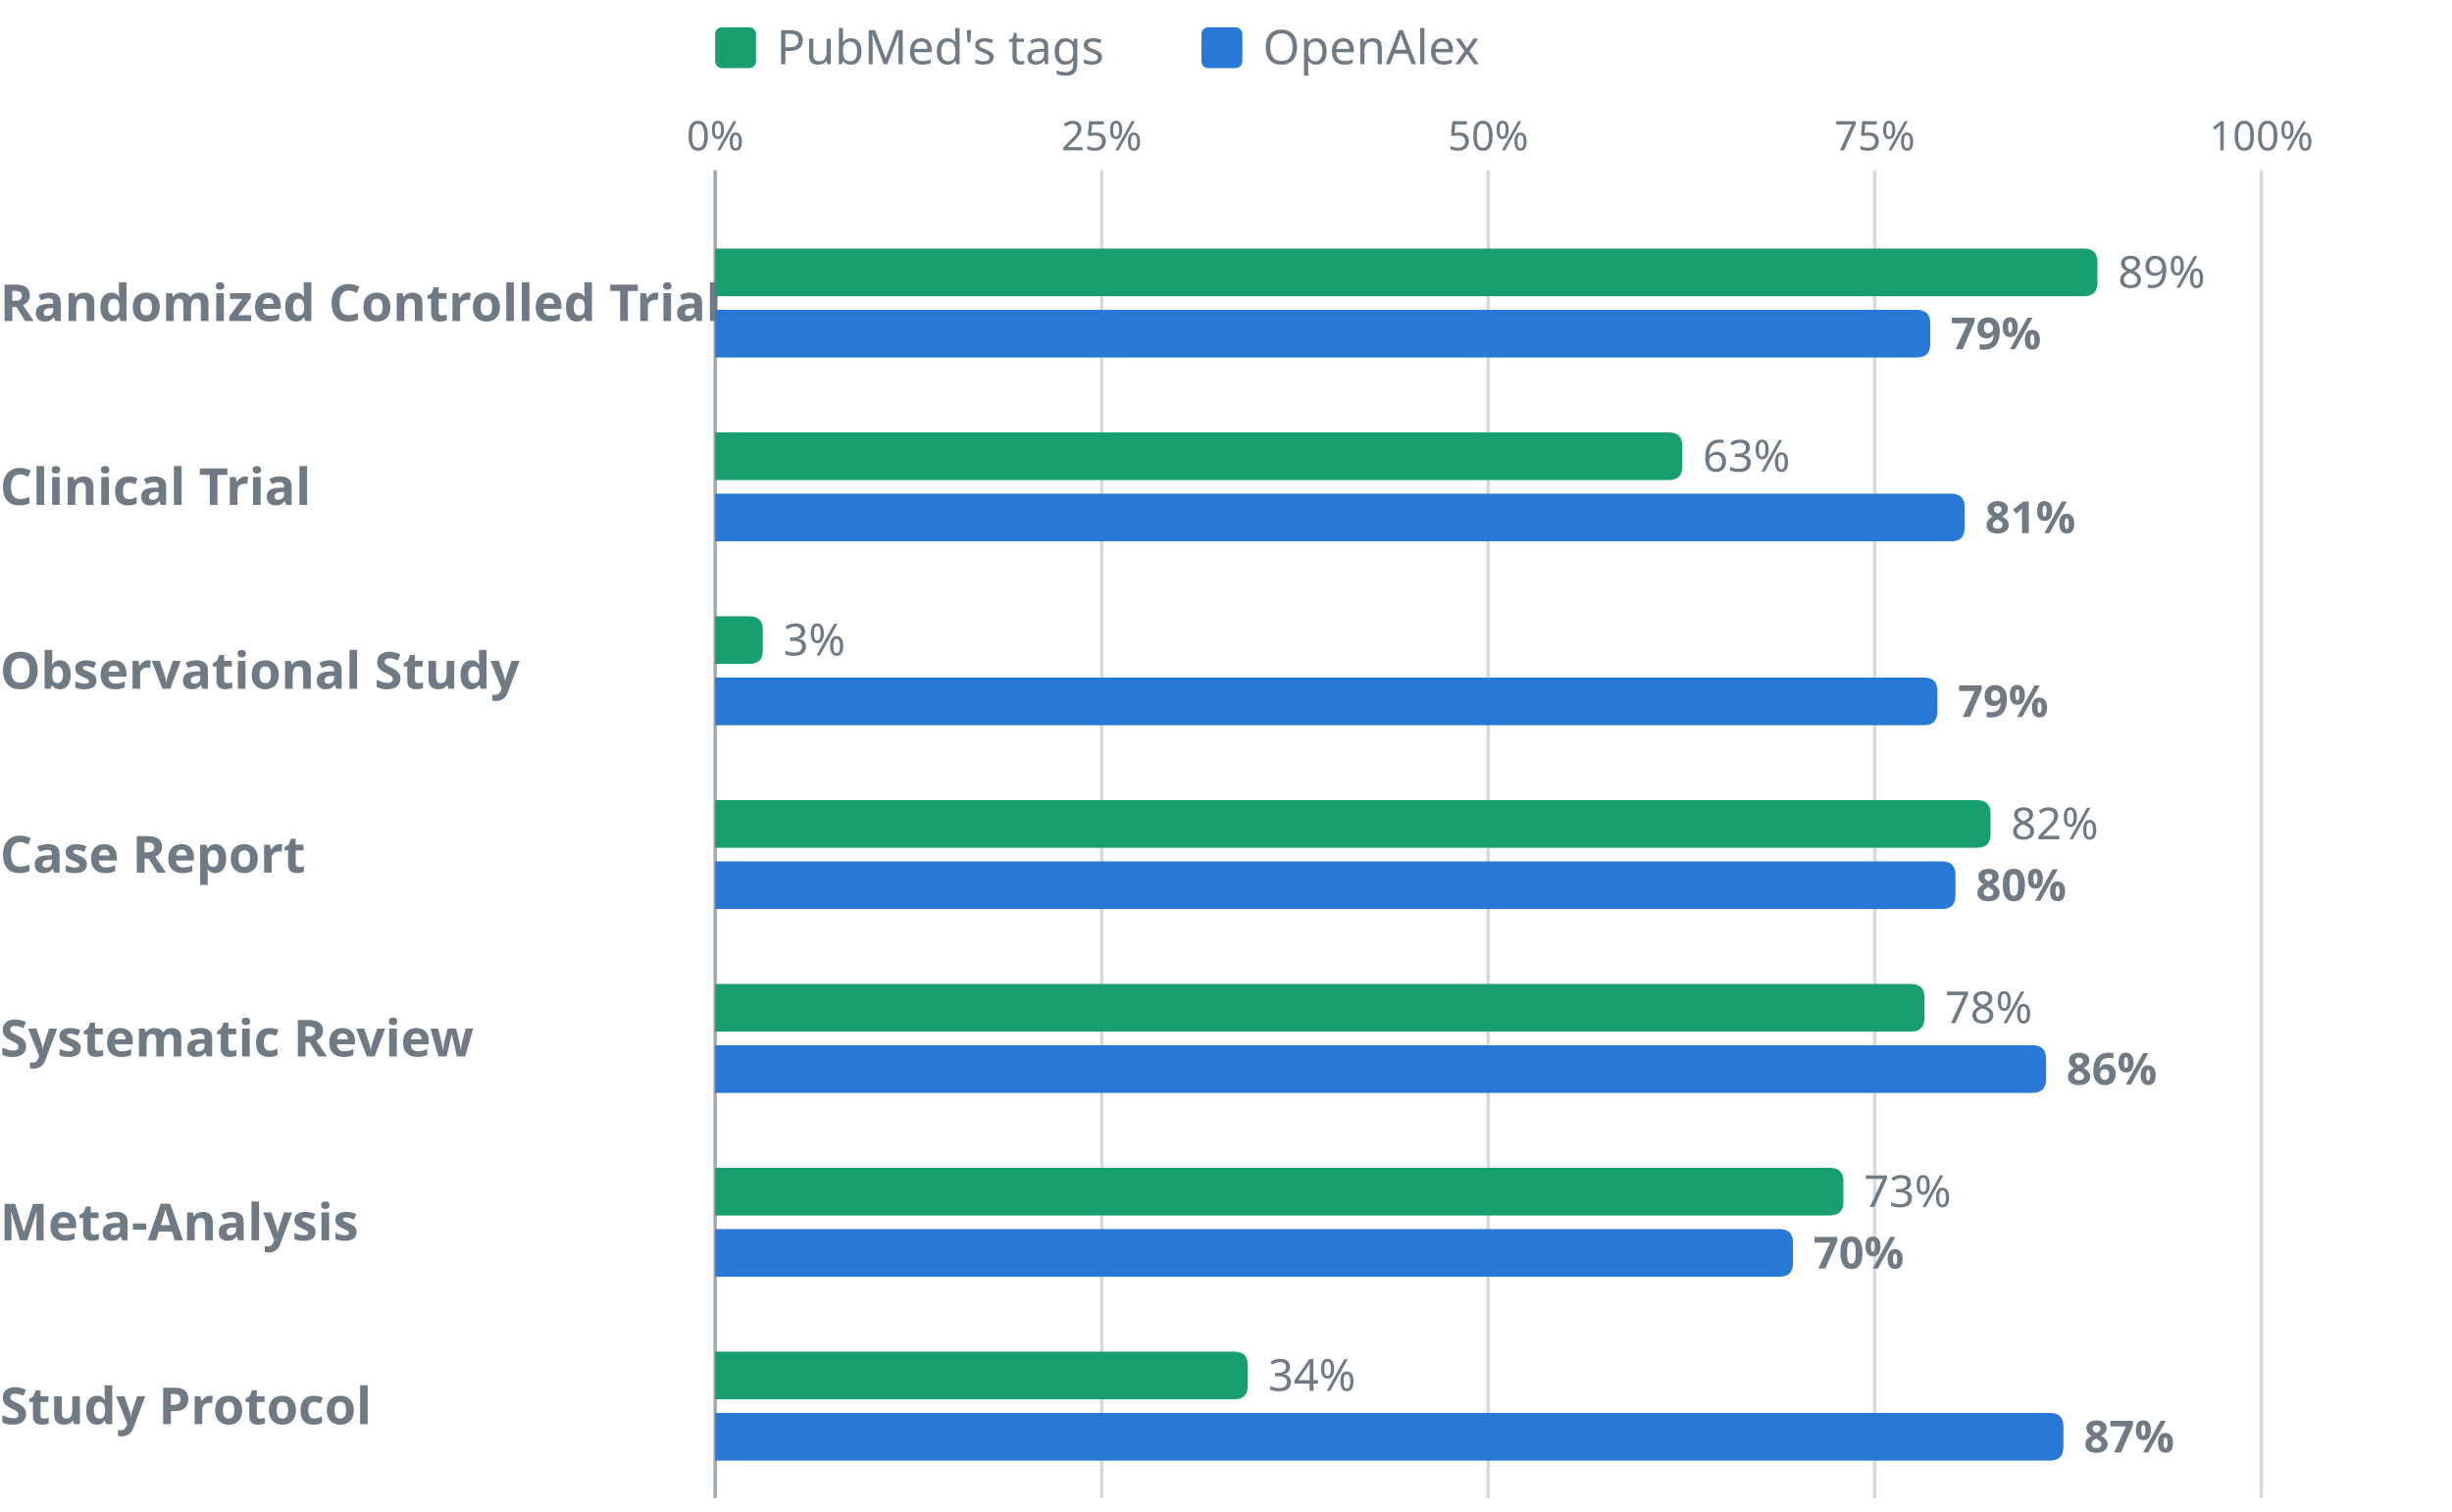
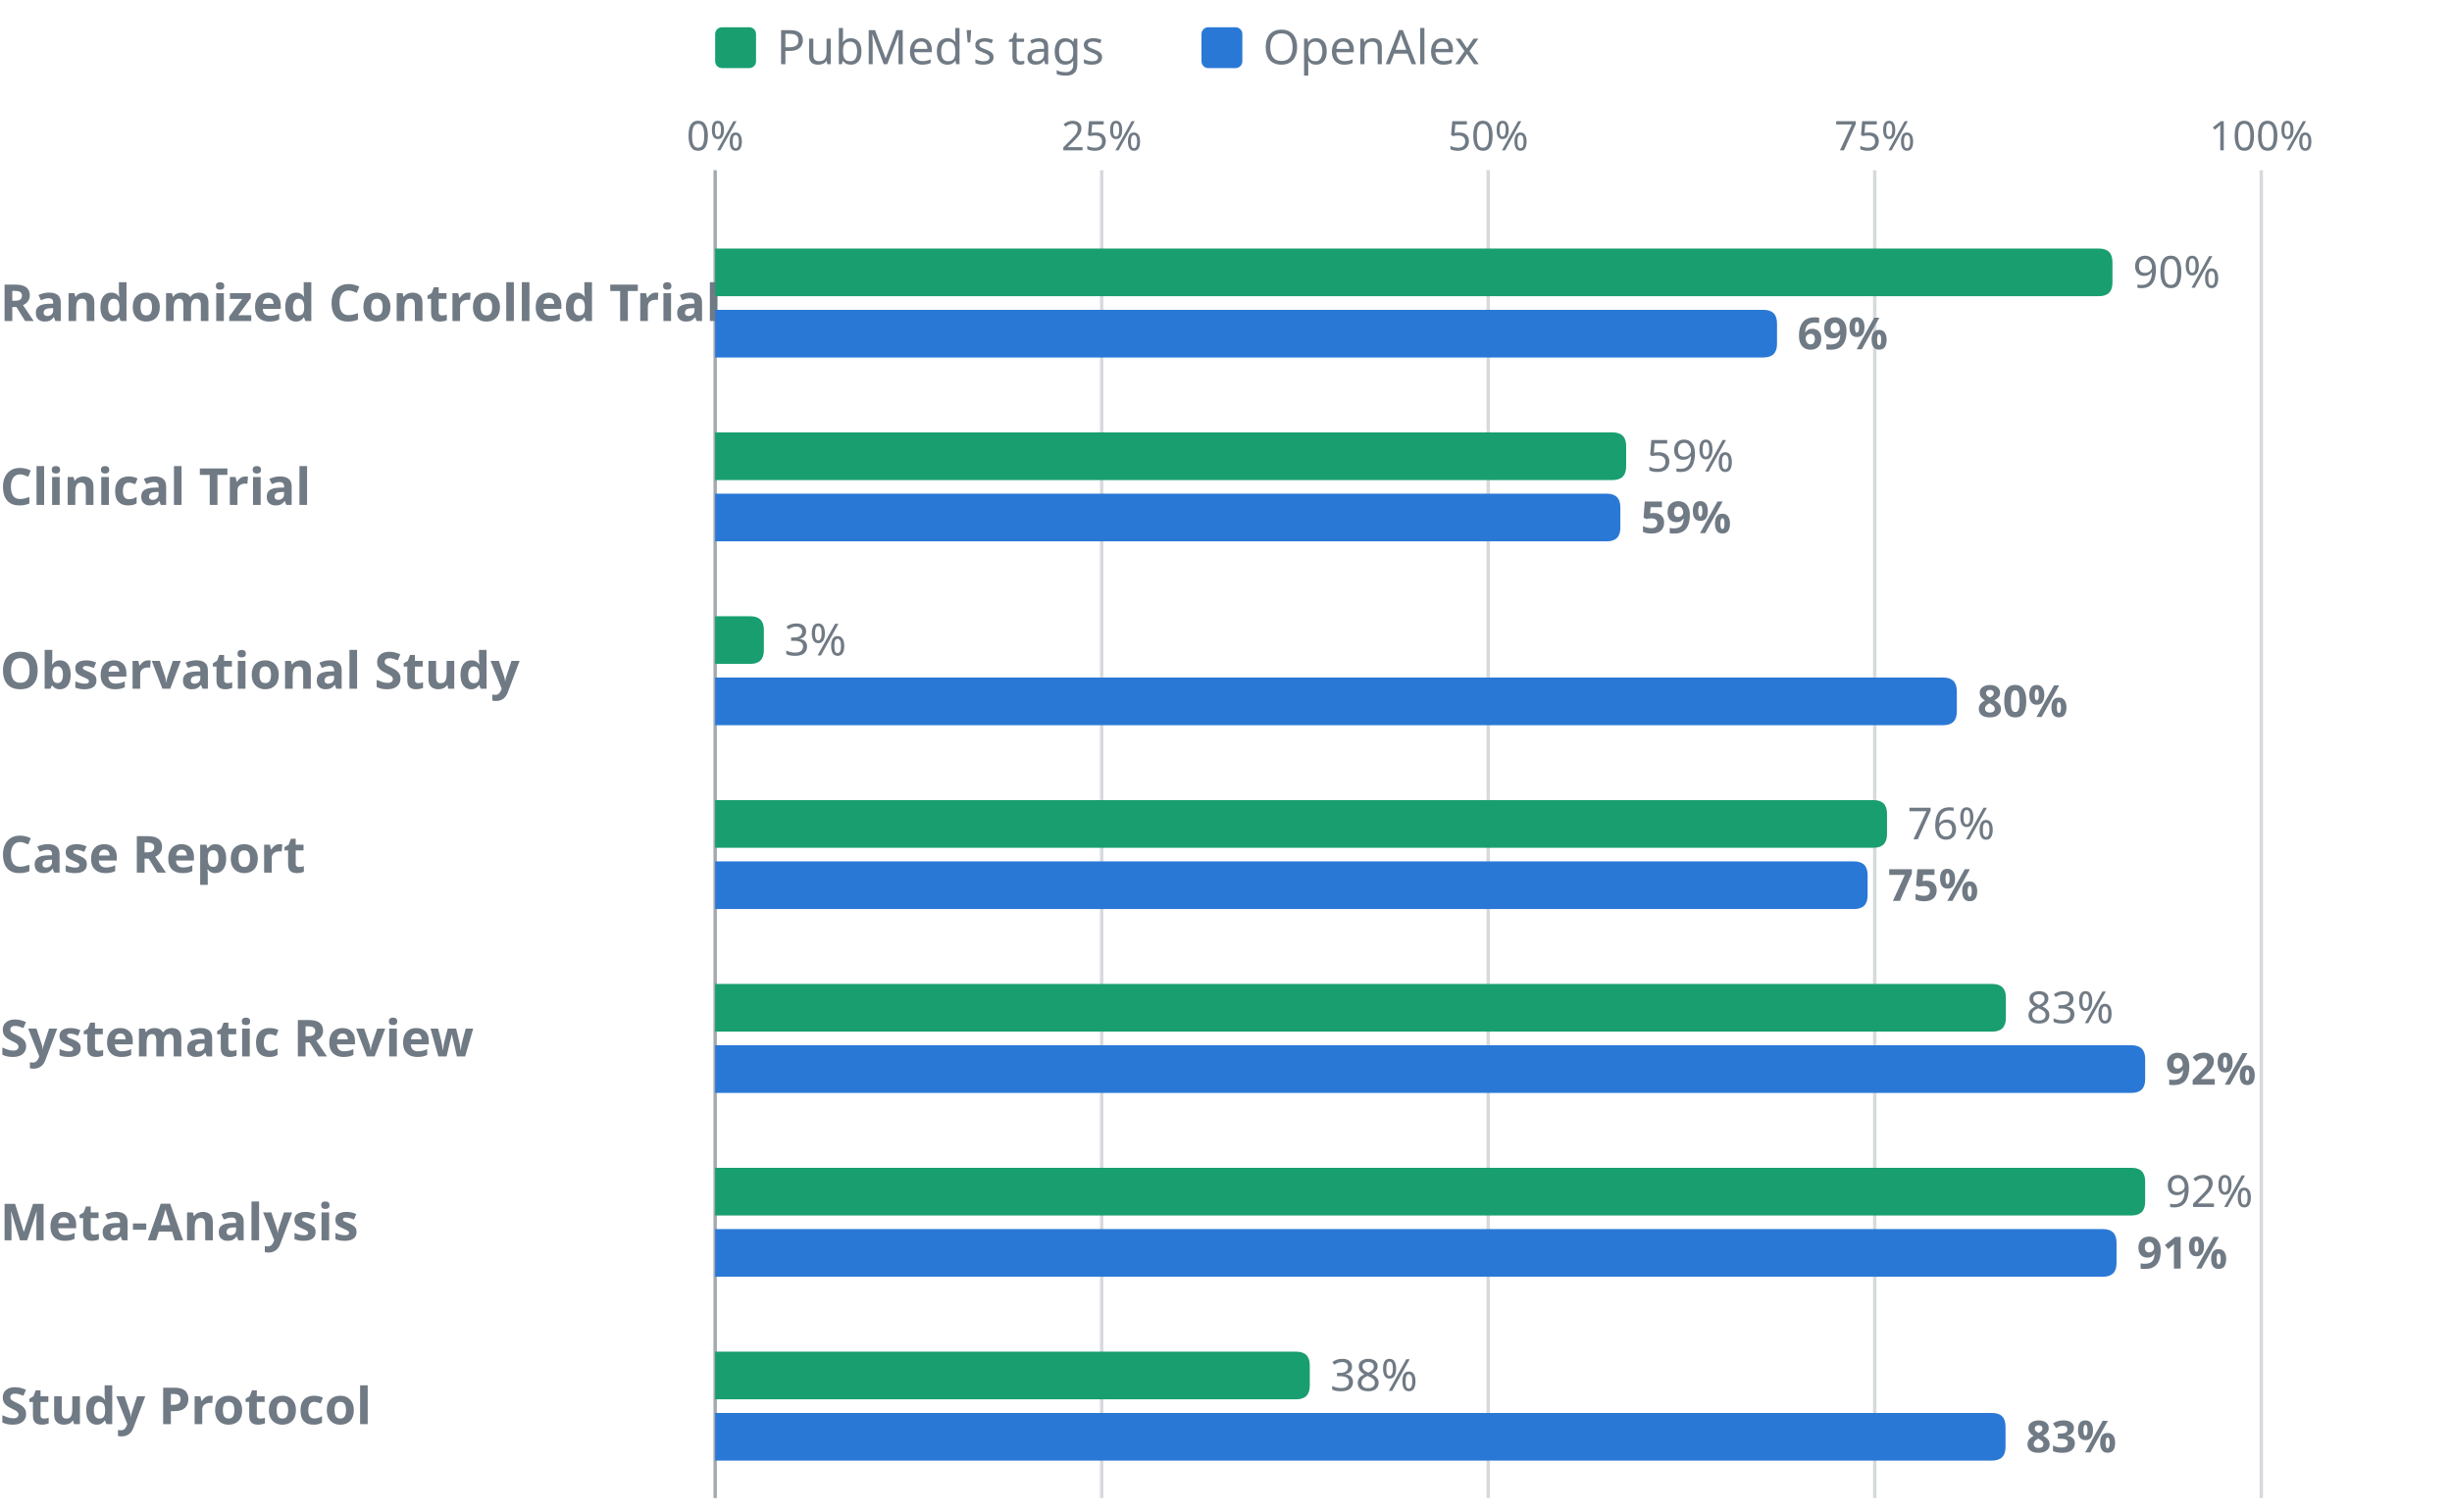
<svg xmlns="http://www.w3.org/2000/svg" viewBox="0 0 720 444" width="720" height="444" role="img" font-family="-apple-system, BlinkMacSystemFont, &quot;Segoe UI&quot;, &quot;Noto Sans&quot;, Helvetica, Arial, sans-serif" style="font-variant-numeric: tabular-nums">
  <rect x="210" y="8" width="12" height="12" rx="2" fill="#199e70" />
  <text x="228.0" y="14.0" fill="#707a84" font-size="14" font-weight="400" text-anchor="start" dominant-baseline="middle">PubMed's tags</text>
  <rect x="352.8" y="8" width="12" height="12" rx="2" fill="#2a78d6" />
  <text x="370.8" y="14.0" fill="#707a84" font-size="14" font-weight="400" text-anchor="start" dominant-baseline="middle">OpenAlex</text>
  <line x1="210.0" y1="50.0" x2="210.0" y2="440.0" stroke="#8b949e" stroke-width="1" stroke-opacity="0.8" />
  <text x="210.0" y="40.0" fill="#707a84" font-size="12" font-weight="400" text-anchor="middle" dominant-baseline="middle">0%</text>
  <line x1="323.5" y1="50.0" x2="323.5" y2="440.0" stroke="#8b949e" stroke-width="1" stroke-opacity="0.35" />
  <text x="323.5" y="40.0" fill="#707a84" font-size="12" font-weight="400" text-anchor="middle" dominant-baseline="middle">25%</text>
  <line x1="437.0" y1="50.0" x2="437.0" y2="440.0" stroke="#8b949e" stroke-width="1" stroke-opacity="0.35" />
  <text x="437.0" y="40.0" fill="#707a84" font-size="12" font-weight="400" text-anchor="middle" dominant-baseline="middle">50%</text>
  <line x1="550.5" y1="50.0" x2="550.5" y2="440.0" stroke="#8b949e" stroke-width="1" stroke-opacity="0.35" />
  <text x="550.5" y="40.0" fill="#707a84" font-size="12" font-weight="400" text-anchor="middle" dominant-baseline="middle">75%</text>
  <line x1="664.0" y1="50.0" x2="664.0" y2="440.0" stroke="#8b949e" stroke-width="1" stroke-opacity="0.35" />
  <text x="664.0" y="40.0" fill="#707a84" font-size="12" font-weight="400" text-anchor="middle" dominant-baseline="middle">100%</text>
  <text x="0.0" y="89.0" fill="#707a84" font-size="15" font-weight="600" text-anchor="start" dominant-baseline="middle">Randomized Controlled Trial</text>
-   <path d="M210.0,73.0 H611.9 Q615.9,73.0 615.9,77.0 V83.0 Q615.9,87.0 611.9,87.0 H210.0 Z" fill="#199e70" />
-   <text x="621.9" y="80.0" fill="#707a84" font-size="13" font-weight="400" text-anchor="start" dominant-baseline="middle">89%</text>
-   <path d="M210.0,91.0 H562.8 Q566.8,91.0 566.8,95.0 V101.0 Q566.8,105.0 562.8,105.0 H210.0 Z" fill="#2a78d6" />
-   <text x="572.8" y="98.0" fill="#707a84" font-size="13" font-weight="600" text-anchor="start" dominant-baseline="middle">79%</text>
+   <path d="M210.0,73.0 H616.3 Q620.3,73.0 620.3,77.0 V83.0 Q620.3,87.0 616.3,87.0 H210.0 Z" fill="#199e70" />
+   <text x="626.3" y="80.0" fill="#707a84" font-size="13" font-weight="400" text-anchor="start" dominant-baseline="middle">90%</text>
+   <path d="M210.0,91.0 H517.8 Q521.8,91.0 521.8,95.0 V101.0 Q521.8,105.0 517.8,105.0 H210.0 Z" fill="#2a78d6" />
+   <text x="527.8" y="98.0" fill="#707a84" font-size="13" font-weight="600" text-anchor="start" dominant-baseline="middle">69%</text>
  <text x="0.0" y="143.0" fill="#707a84" font-size="15" font-weight="600" text-anchor="start" dominant-baseline="middle">Clinical Trial</text>
-   <path d="M210.0,127.0 H490.0 Q494.0,127.0 494.0,131.0 V137.0 Q494.0,141.0 490.0,141.0 H210.0 Z" fill="#199e70" />
-   <text x="500.0" y="134.0" fill="#707a84" font-size="13" font-weight="400" text-anchor="start" dominant-baseline="middle">63%</text>
-   <path d="M210.0,145.0 H572.9 Q576.9,145.0 576.9,149.0 V155.0 Q576.9,159.0 572.9,159.0 H210.0 Z" fill="#2a78d6" />
-   <text x="582.9" y="152.0" fill="#707a84" font-size="13" font-weight="600" text-anchor="start" dominant-baseline="middle">81%</text>
+   <path d="M210.0,127.0 H473.5 Q477.5,127.0 477.5,131.0 V137.0 Q477.5,141.0 473.5,141.0 H210.0 Z" fill="#199e70" />
+   <text x="483.5" y="134.0" fill="#707a84" font-size="13" font-weight="400" text-anchor="start" dominant-baseline="middle">59%</text>
+   <path d="M210.0,145.0 H471.8 Q475.8,145.0 475.8,149.0 V155.0 Q475.8,159.0 471.8,159.0 H210.0 Z" fill="#2a78d6" />
+   <text x="481.8" y="152.0" fill="#707a84" font-size="13" font-weight="600" text-anchor="start" dominant-baseline="middle">59%</text>
  <text x="0.0" y="197.0" fill="#707a84" font-size="15" font-weight="600" text-anchor="start" dominant-baseline="middle">Observational Study</text>
-   <path d="M210.0,181.0 H220.0 Q224.0,181.0 224.0,185.0 V191.0 Q224.0,195.0 220.0,195.0 H210.0 Z" fill="#199e70" />
-   <text x="230.0" y="188.0" fill="#707a84" font-size="13" font-weight="400" text-anchor="start" dominant-baseline="middle">3%</text>
-   <path d="M210.0,199.0 H564.9 Q568.9,199.0 568.9,203.0 V209.0 Q568.9,213.0 564.9,213.0 H210.0 Z" fill="#2a78d6" />
-   <text x="574.9" y="206.0" fill="#707a84" font-size="13" font-weight="600" text-anchor="start" dominant-baseline="middle">79%</text>
+   <path d="M210.0,181.0 H220.3 Q224.3,181.0 224.3,185.0 V191.0 Q224.3,195.0 220.3,195.0 H210.0 Z" fill="#199e70" />
+   <text x="230.3" y="188.0" fill="#707a84" font-size="13" font-weight="400" text-anchor="start" dominant-baseline="middle">3%</text>
+   <path d="M210.0,199.0 H570.6 Q574.6,199.0 574.6,203.0 V209.0 Q574.6,213.0 570.6,213.0 H210.0 Z" fill="#2a78d6" />
+   <text x="580.6" y="206.0" fill="#707a84" font-size="13" font-weight="600" text-anchor="start" dominant-baseline="middle">80%</text>
  <text x="0.0" y="251.0" fill="#707a84" font-size="15" font-weight="600" text-anchor="start" dominant-baseline="middle">Case Report</text>
-   <path d="M210.0,235.0 H580.5 Q584.5,235.0 584.5,239.0 V245.0 Q584.5,249.0 580.5,249.0 H210.0 Z" fill="#199e70" />
-   <text x="590.5" y="242.0" fill="#707a84" font-size="13" font-weight="400" text-anchor="start" dominant-baseline="middle">82%</text>
-   <path d="M210.0,253.0 H570.2 Q574.2,253.0 574.2,257.0 V263.0 Q574.2,267.0 570.2,267.0 H210.0 Z" fill="#2a78d6" />
-   <text x="580.2" y="260.0" fill="#707a84" font-size="13" font-weight="600" text-anchor="start" dominant-baseline="middle">80%</text>
+   <path d="M210.0,235.0 H550.1 Q554.1,235.0 554.1,239.0 V245.0 Q554.1,249.0 550.1,249.0 H210.0 Z" fill="#199e70" />
+   <text x="560.1" y="242.0" fill="#707a84" font-size="13" font-weight="400" text-anchor="start" dominant-baseline="middle">76%</text>
+   <path d="M210.0,253.0 H544.4 Q548.4,253.0 548.4,257.0 V263.0 Q548.4,267.0 544.4,267.0 H210.0 Z" fill="#2a78d6" />
+   <text x="554.4" y="260.0" fill="#707a84" font-size="13" font-weight="600" text-anchor="start" dominant-baseline="middle">75%</text>
  <text x="0.0" y="305.0" fill="#707a84" font-size="15" font-weight="600" text-anchor="start" dominant-baseline="middle">Systematic Review</text>
-   <path d="M210.0,289.0 H561.1 Q565.1,289.0 565.1,293.0 V299.0 Q565.1,303.0 561.1,303.0 H210.0 Z" fill="#199e70" />
-   <text x="571.1" y="296.0" fill="#707a84" font-size="13" font-weight="400" text-anchor="start" dominant-baseline="middle">78%</text>
-   <path d="M210.0,307.0 H596.8 Q600.8,307.0 600.8,311.0 V317.0 Q600.8,321.0 596.8,321.0 H210.0 Z" fill="#2a78d6" />
-   <text x="606.8" y="314.0" fill="#707a84" font-size="13" font-weight="600" text-anchor="start" dominant-baseline="middle">86%</text>
+   <path d="M210.0,289.0 H585.0 Q589.0,289.0 589.0,293.0 V299.0 Q589.0,303.0 585.0,303.0 H210.0 Z" fill="#199e70" />
+   <text x="595.0" y="296.0" fill="#707a84" font-size="13" font-weight="400" text-anchor="start" dominant-baseline="middle">83%</text>
+   <path d="M210.0,307.0 H625.9 Q629.9,307.0 629.9,311.0 V317.0 Q629.9,321.0 625.9,321.0 H210.0 Z" fill="#2a78d6" />
+   <text x="635.9" y="314.0" fill="#707a84" font-size="13" font-weight="600" text-anchor="start" dominant-baseline="middle">92%</text>
  <text x="0.0" y="359.0" fill="#707a84" font-size="15" font-weight="600" text-anchor="start" dominant-baseline="middle">Meta-Analysis</text>
-   <path d="M210.0,343.0 H537.3 Q541.3,343.0 541.3,347.0 V353.0 Q541.3,357.0 537.3,357.0 H210.0 Z" fill="#199e70" />
-   <text x="547.3" y="350.0" fill="#707a84" font-size="13" font-weight="400" text-anchor="start" dominant-baseline="middle">73%</text>
-   <path d="M210.0,361.0 H522.5 Q526.5,361.0 526.5,365.0 V371.0 Q526.5,375.0 522.5,375.0 H210.0 Z" fill="#2a78d6" />
-   <text x="532.5" y="368.0" fill="#707a84" font-size="13" font-weight="600" text-anchor="start" dominant-baseline="middle">70%</text>
+   <path d="M210.0,343.0 H625.9 Q629.9,343.0 629.9,347.0 V353.0 Q629.9,357.0 625.9,357.0 H210.0 Z" fill="#199e70" />
+   <text x="635.9" y="350.0" fill="#707a84" font-size="13" font-weight="400" text-anchor="start" dominant-baseline="middle">92%</text>
+   <path d="M210.0,361.0 H617.5 Q621.5,361.0 621.5,365.0 V371.0 Q621.5,375.0 617.5,375.0 H210.0 Z" fill="#2a78d6" />
+   <text x="627.5" y="368.0" fill="#707a84" font-size="13" font-weight="600" text-anchor="start" dominant-baseline="middle">91%</text>
  <text x="0.0" y="413.0" fill="#707a84" font-size="15" font-weight="600" text-anchor="start" dominant-baseline="middle">Study Protocol</text>
-   <path d="M210.0,397.0 H362.4 Q366.4,397.0 366.4,401.0 V407.0 Q366.4,411.0 362.4,411.0 H210.0 Z" fill="#199e70" />
-   <text x="372.4" y="404.0" fill="#707a84" font-size="13" font-weight="400" text-anchor="start" dominant-baseline="middle">34%</text>
-   <path d="M210.0,415.0 H601.9 Q605.9,415.0 605.9,419.0 V425.0 Q605.9,429.0 601.9,429.0 H210.0 Z" fill="#2a78d6" />
-   <text x="611.9" y="422.0" fill="#707a84" font-size="13" font-weight="600" text-anchor="start" dominant-baseline="middle">87%</text>
+   <path d="M210.0,397.0 H380.6 Q384.6,397.0 384.6,401.0 V407.0 Q384.6,411.0 380.6,411.0 H210.0 Z" fill="#199e70" />
+   <text x="390.6" y="404.0" fill="#707a84" font-size="13" font-weight="400" text-anchor="start" dominant-baseline="middle">38%</text>
+   <path d="M210.0,415.0 H584.9 Q588.9,415.0 588.9,419.0 V425.0 Q588.9,429.0 584.9,429.0 H210.0 Z" fill="#2a78d6" />
+   <text x="594.9" y="422.0" fill="#707a84" font-size="13" font-weight="600" text-anchor="start" dominant-baseline="middle">83%</text>
</svg>
